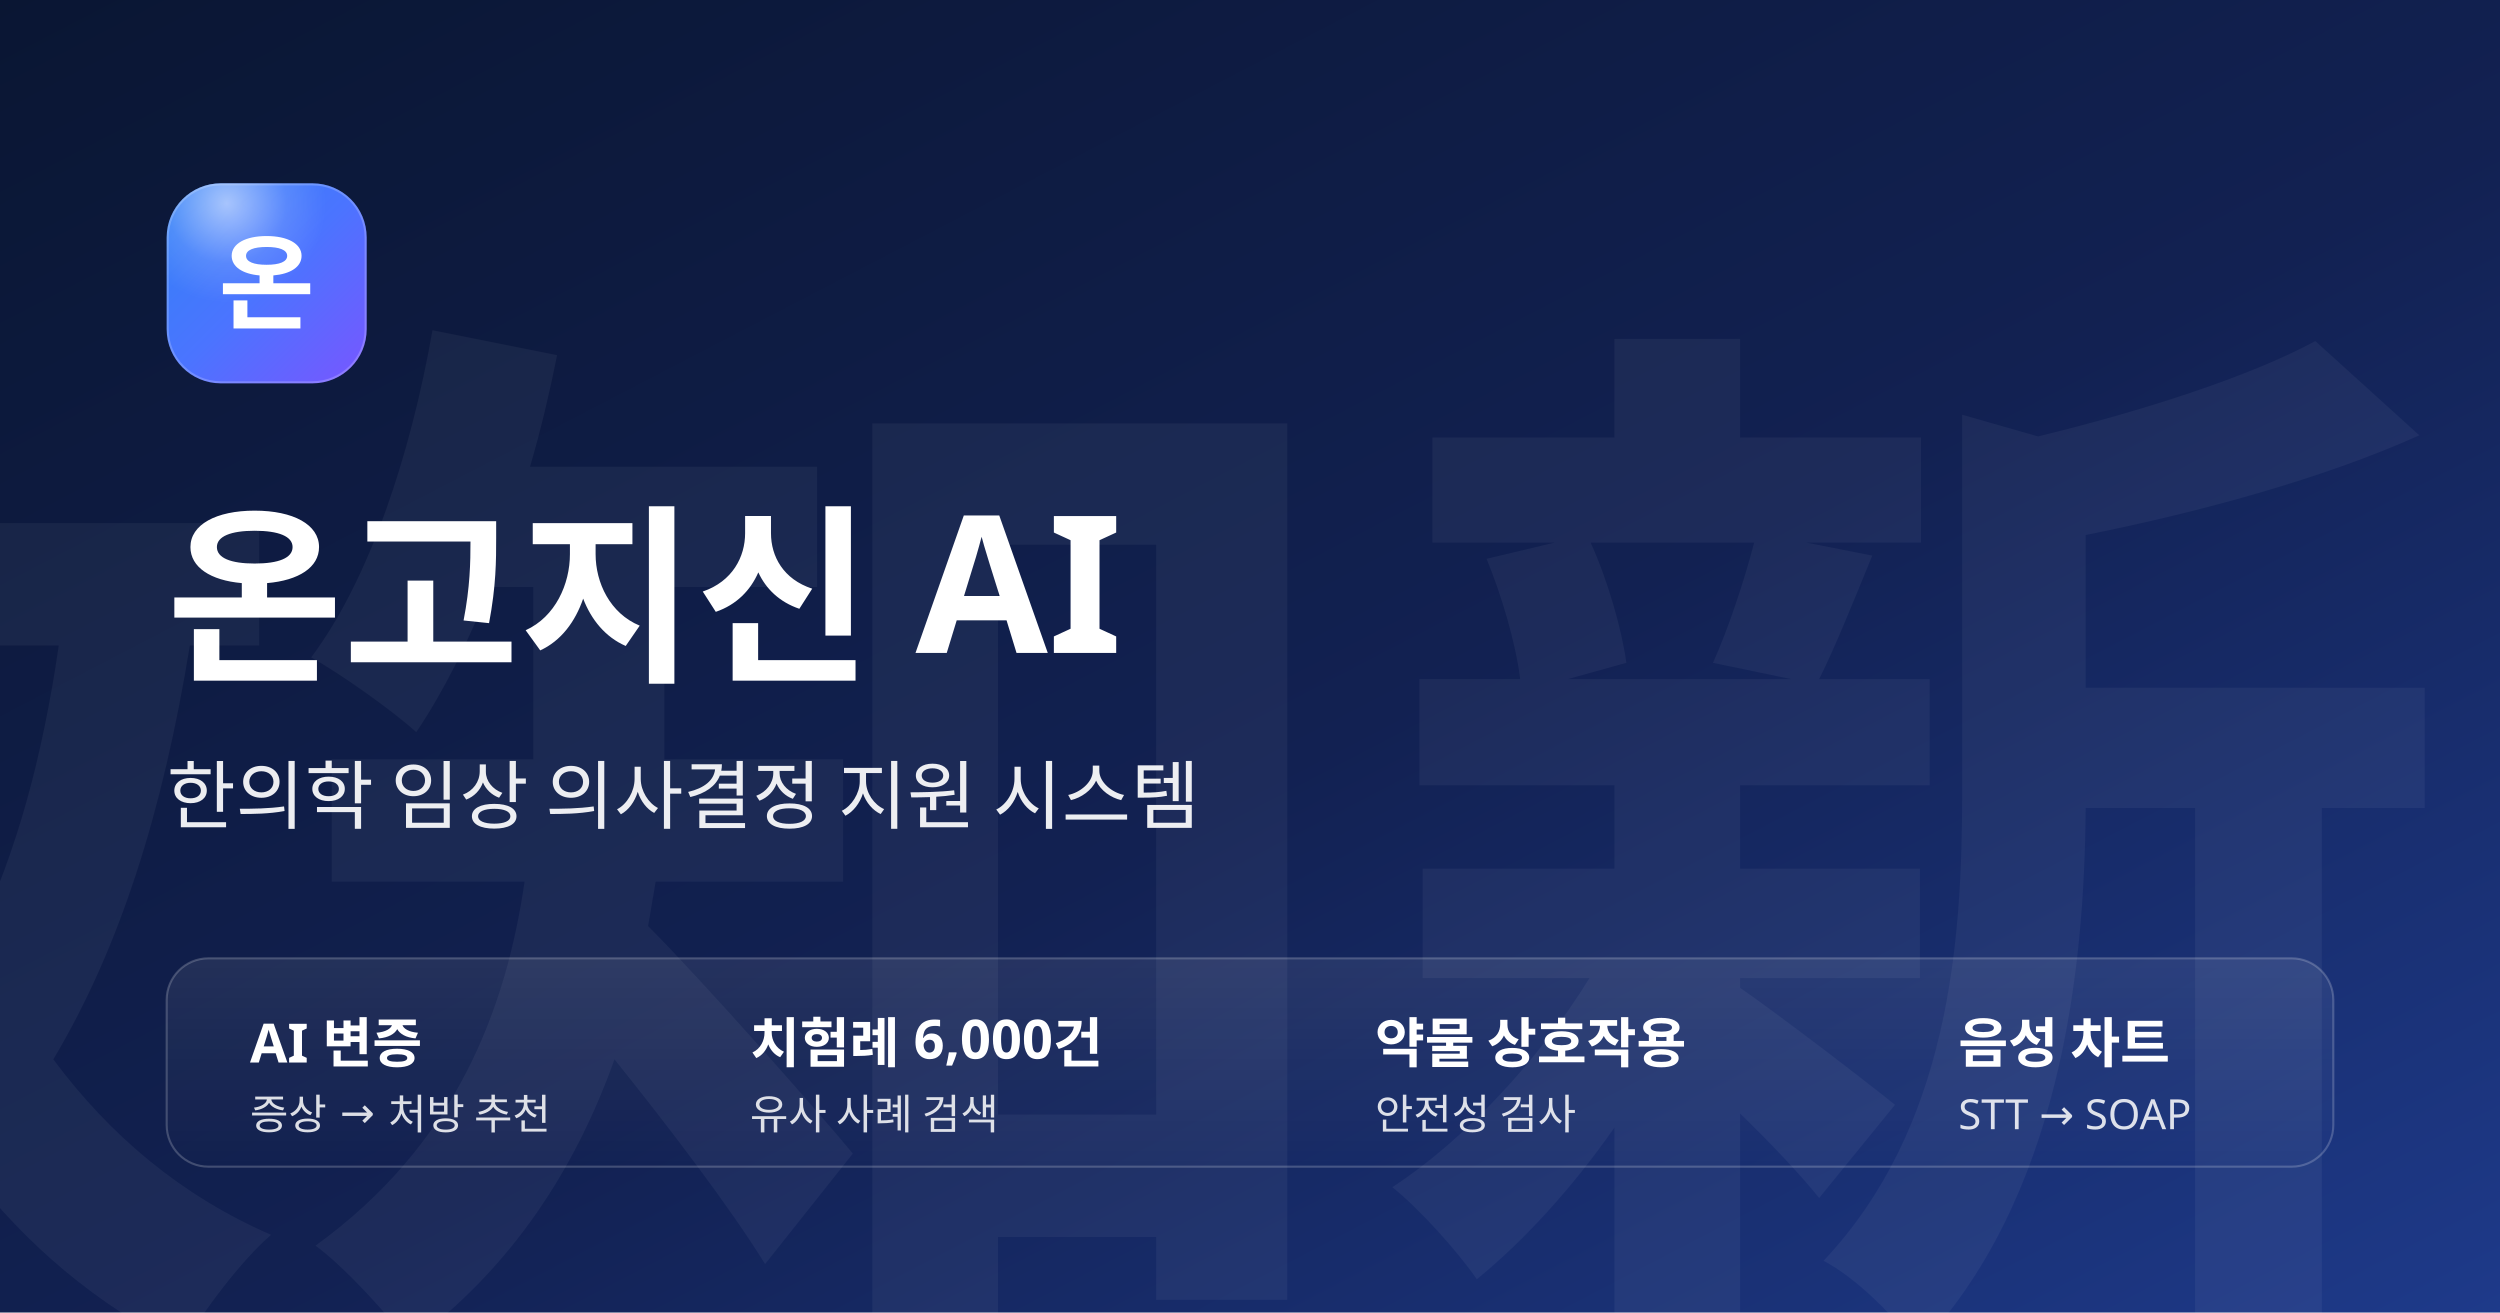
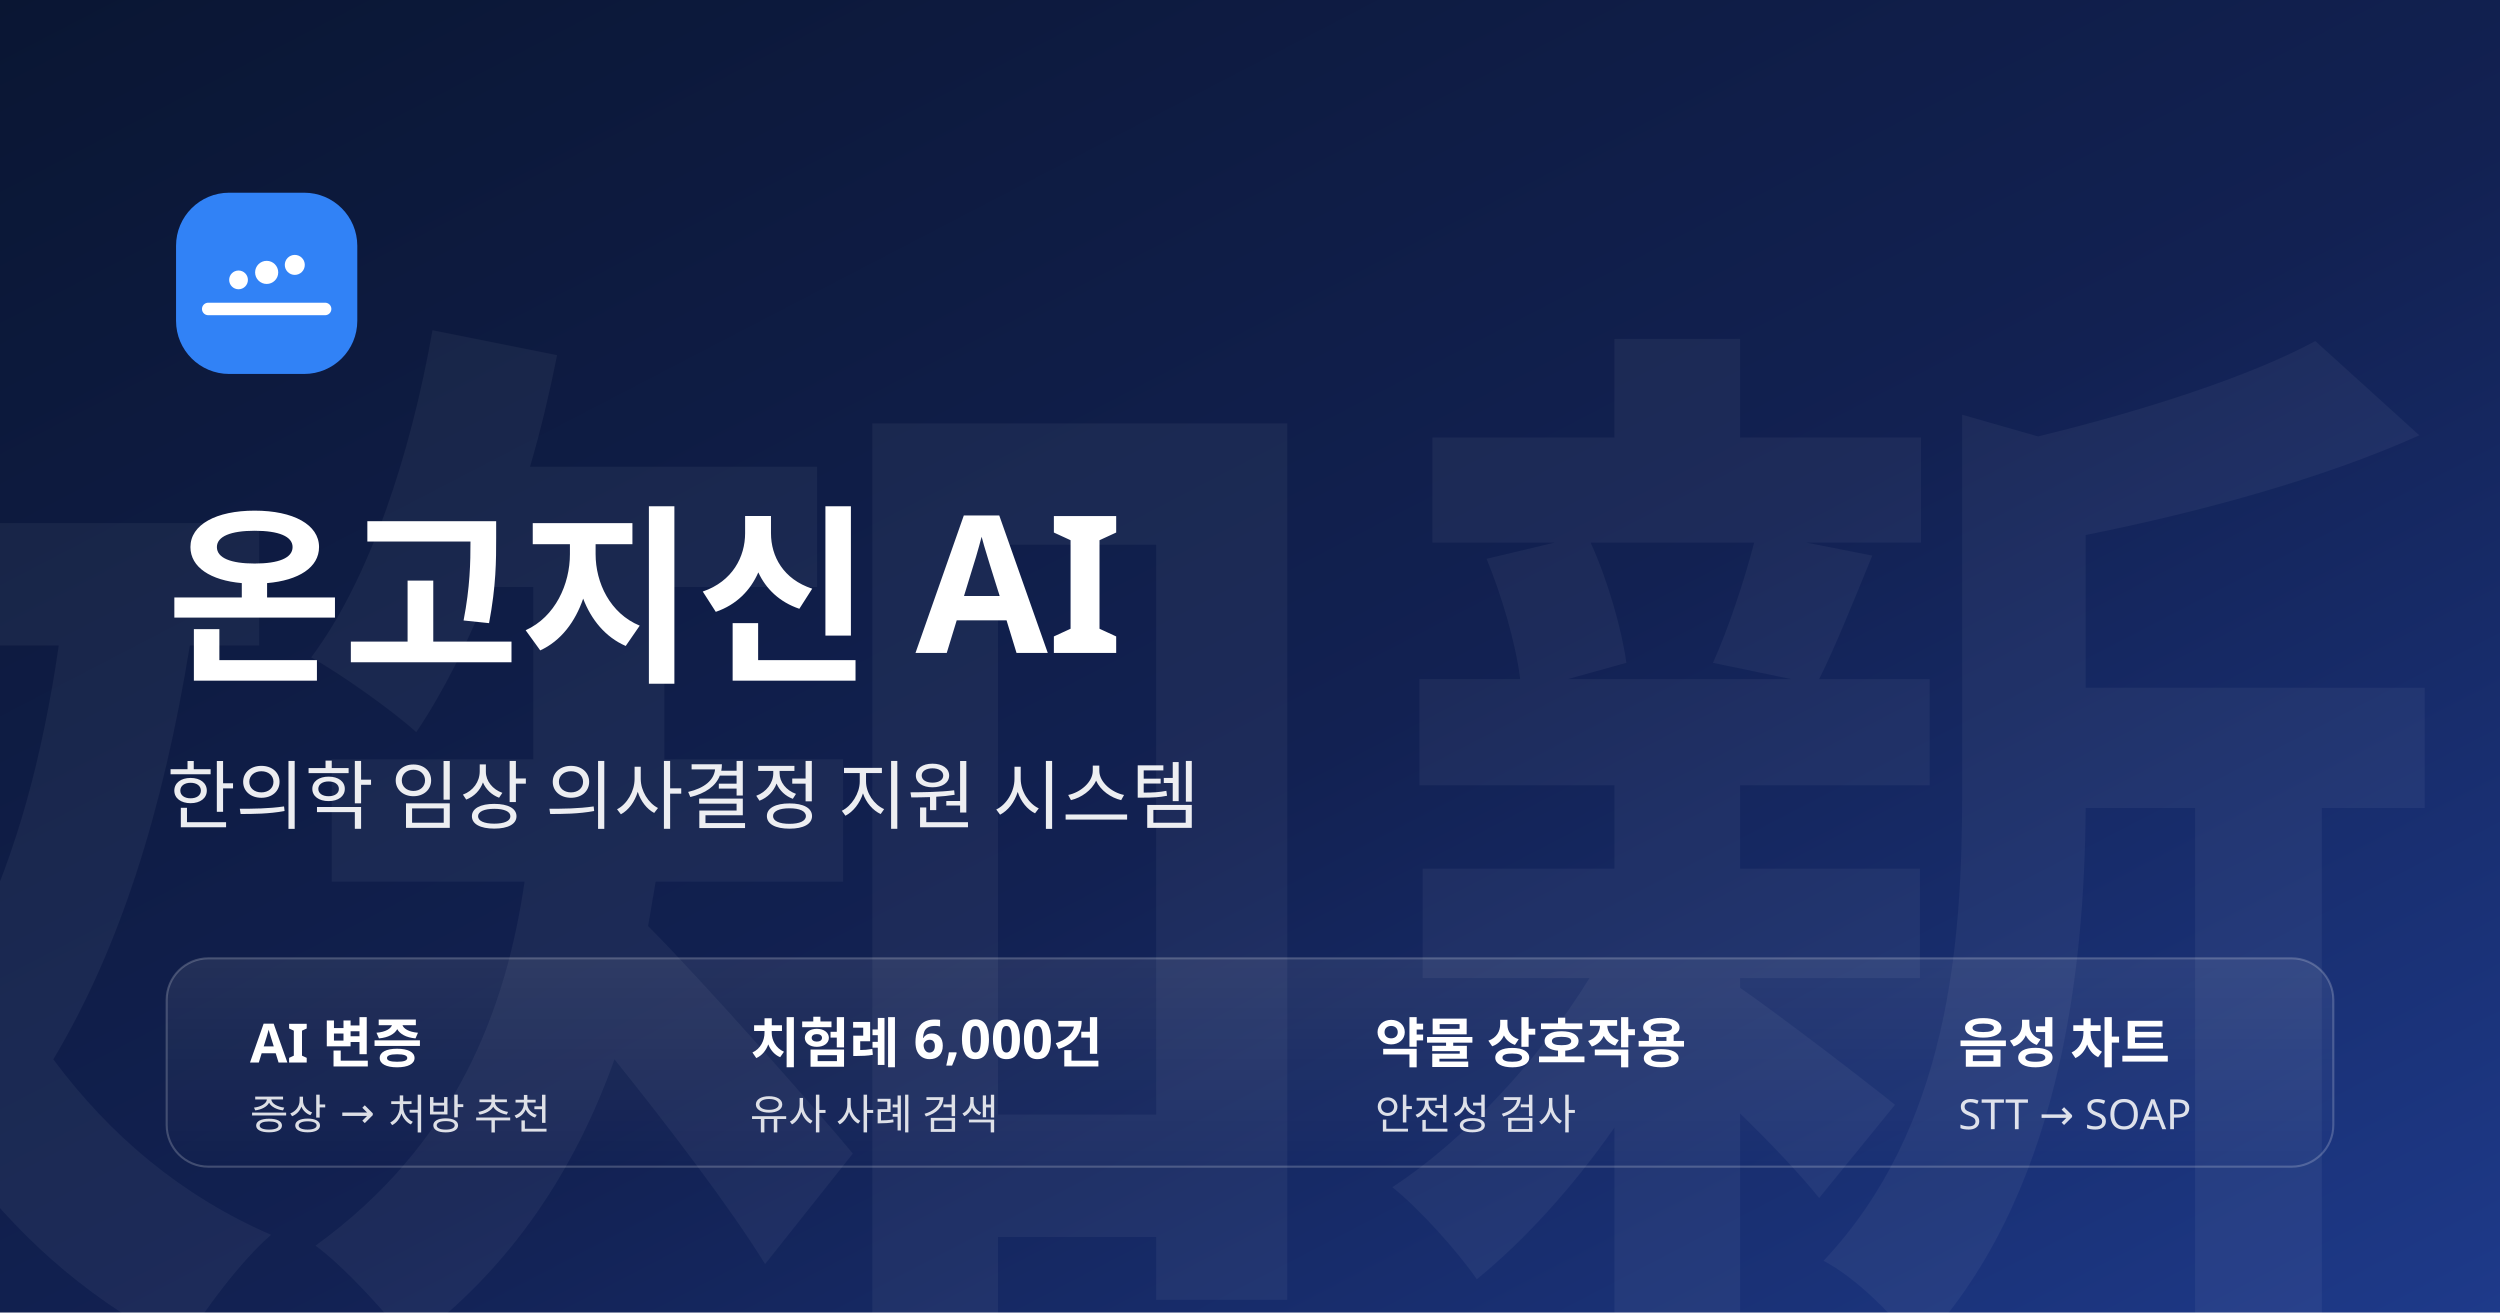
<svg xmlns="http://www.w3.org/2000/svg" viewBox="0 0 1200 630" width="1200" height="630">
  <defs>
    <linearGradient id="bg" x1="0" y1="0" x2="1" y2="1">
      <stop offset="0%" stop-color="#0A1633" />
      <stop offset="55%" stop-color="#122152" />
      <stop offset="100%" stop-color="#1E3A8A" />
    </linearGradient>
-     <linearGradient id="mark" x1="0" y1="0" x2="1" y2="1">
-       <stop offset="0%" stop-color="#3182F6" />
-       <stop offset="50%" stop-color="#4B74FF" />
-       <stop offset="100%" stop-color="#7856FF" />
-     </linearGradient>
-     <radialGradient id="markhl" cx="30%" cy="10%" r="75%">
-       <stop offset="0%" stop-color="#ffffff" stop-opacity="0.55" />
-       <stop offset="40%" stop-color="#ffffff" stop-opacity="0.12" />
-       <stop offset="66%" stop-color="#ffffff" stop-opacity="0" />
-     </radialGradient>
    <linearGradient id="card" x1="0" y1="0" x2="0" y2="1">
      <stop offset="0%" stop-color="#ffffff" stop-opacity="0.08" />
      <stop offset="100%" stop-color="#ffffff" stop-opacity="0" />
    </linearGradient>
  </defs>
  <rect width="1200" height="630" fill="url(#bg)" />
-   <text x="1180" y="600" font-family="'Noto Serif KR', serif" font-weight="700" font-size="520" text-anchor="end" fill="#ffffff" opacity="0.05">溫故知新</text>
-   <g transform="translate(80, 88)">
-     <rect width="96" height="96" rx="26" fill="url(#mark)" />
-     <rect width="96" height="96" rx="26" fill="url(#markhl)" />
-     <rect x="0.5" y="0.5" width="95" height="95" rx="25.5" fill="none" stroke="#ffffff" stroke-opacity="0.20" stroke-width="1" />
-     <text x="48" y="66" font-family="-apple-system, 'Noto Sans KR', sans-serif" font-weight="900" font-size="50" text-anchor="middle" fill="#ffffff">온</text>
+   <text x="1180" y="600" font-family="'Noto Serif KR', 'Batang', 'Apple SD Gothic Neo', serif" font-weight="700" font-size="520" text-anchor="end" fill="#ffffff" opacity="0.05">溫故知新</text>
+   <g transform="translate(80, 88) scale(1.5)">
+     <rect x="3" y="3" width="58" height="58" rx="17" fill="#3182F6" />
+     <g fill="#ffffff">
+       <path d="M13.3 40.2 H50.7" fill="none" stroke="#ffffff" stroke-width="4" stroke-linecap="round" />
+       <circle cx="23" cy="30.9" r="3" />
+       <circle cx="32" cy="28.5" r="3.7" />
+       <circle cx="41" cy="26.1" r="3.2" />
+     </g>
  </g>
-   <text x="80" y="320" font-family="'Noto Sans KR', sans-serif" font-weight="800" font-size="92" fill="#ffffff">온고지신 AI</text>
-   <text x="80" y="395" font-family="'Noto Sans KR', sans-serif" font-weight="500" font-size="36" fill="#ffffff" opacity="0.92">한의학 임상 의사결정 지원 시스템</text>
-   <g transform="translate(80, 460)" font-family="'Noto Sans KR', sans-serif">
+   <text x="80" y="320" font-family="'Noto Sans KR', 'Malgun Gothic', 'Apple SD Gothic Neo', sans-serif" font-weight="800" font-size="92" fill="#ffffff">온고지신 AI</text>
+   <text x="80" y="395" font-family="'Noto Sans KR', 'Malgun Gothic', 'Apple SD Gothic Neo', sans-serif" font-weight="500" font-size="36" fill="#ffffff" opacity="0.92">한의학 임상 의사결정 지원 시스템</text>
+   <g transform="translate(80, 460)" font-family="'Noto Sans KR', 'Malgun Gothic', 'Apple SD Gothic Neo', sans-serif">
    <rect width="1040" height="100" rx="20" fill="url(#card)" stroke="#ffffff" stroke-opacity="0.2" stroke-width="1" />
    <text x="40" y="50" font-size="26" font-weight="600" fill="#ffffff">AI 변증</text>
    <text x="40" y="82" font-size="20" fill="#ffffff" opacity="0.85">증상 → 처방 추천</text>
    <text x="280" y="50" font-size="26" font-weight="600" fill="#ffffff">치험례 6,000건</text>
    <text x="280" y="82" font-size="20" fill="#ffffff" opacity="0.85">유사 사례 검색</text>
    <text x="580" y="50" font-size="26" font-weight="600" fill="#ffffff">약물 상호작용</text>
    <text x="580" y="82" font-size="20" fill="#ffffff" opacity="0.85">안전성 검사</text>
    <text x="860" y="50" font-size="26" font-weight="600" fill="#ffffff">음성 차트</text>
    <text x="860" y="82" font-size="20" fill="#ffffff" opacity="0.85">STT → SOAP</text>
  </g>
</svg>
